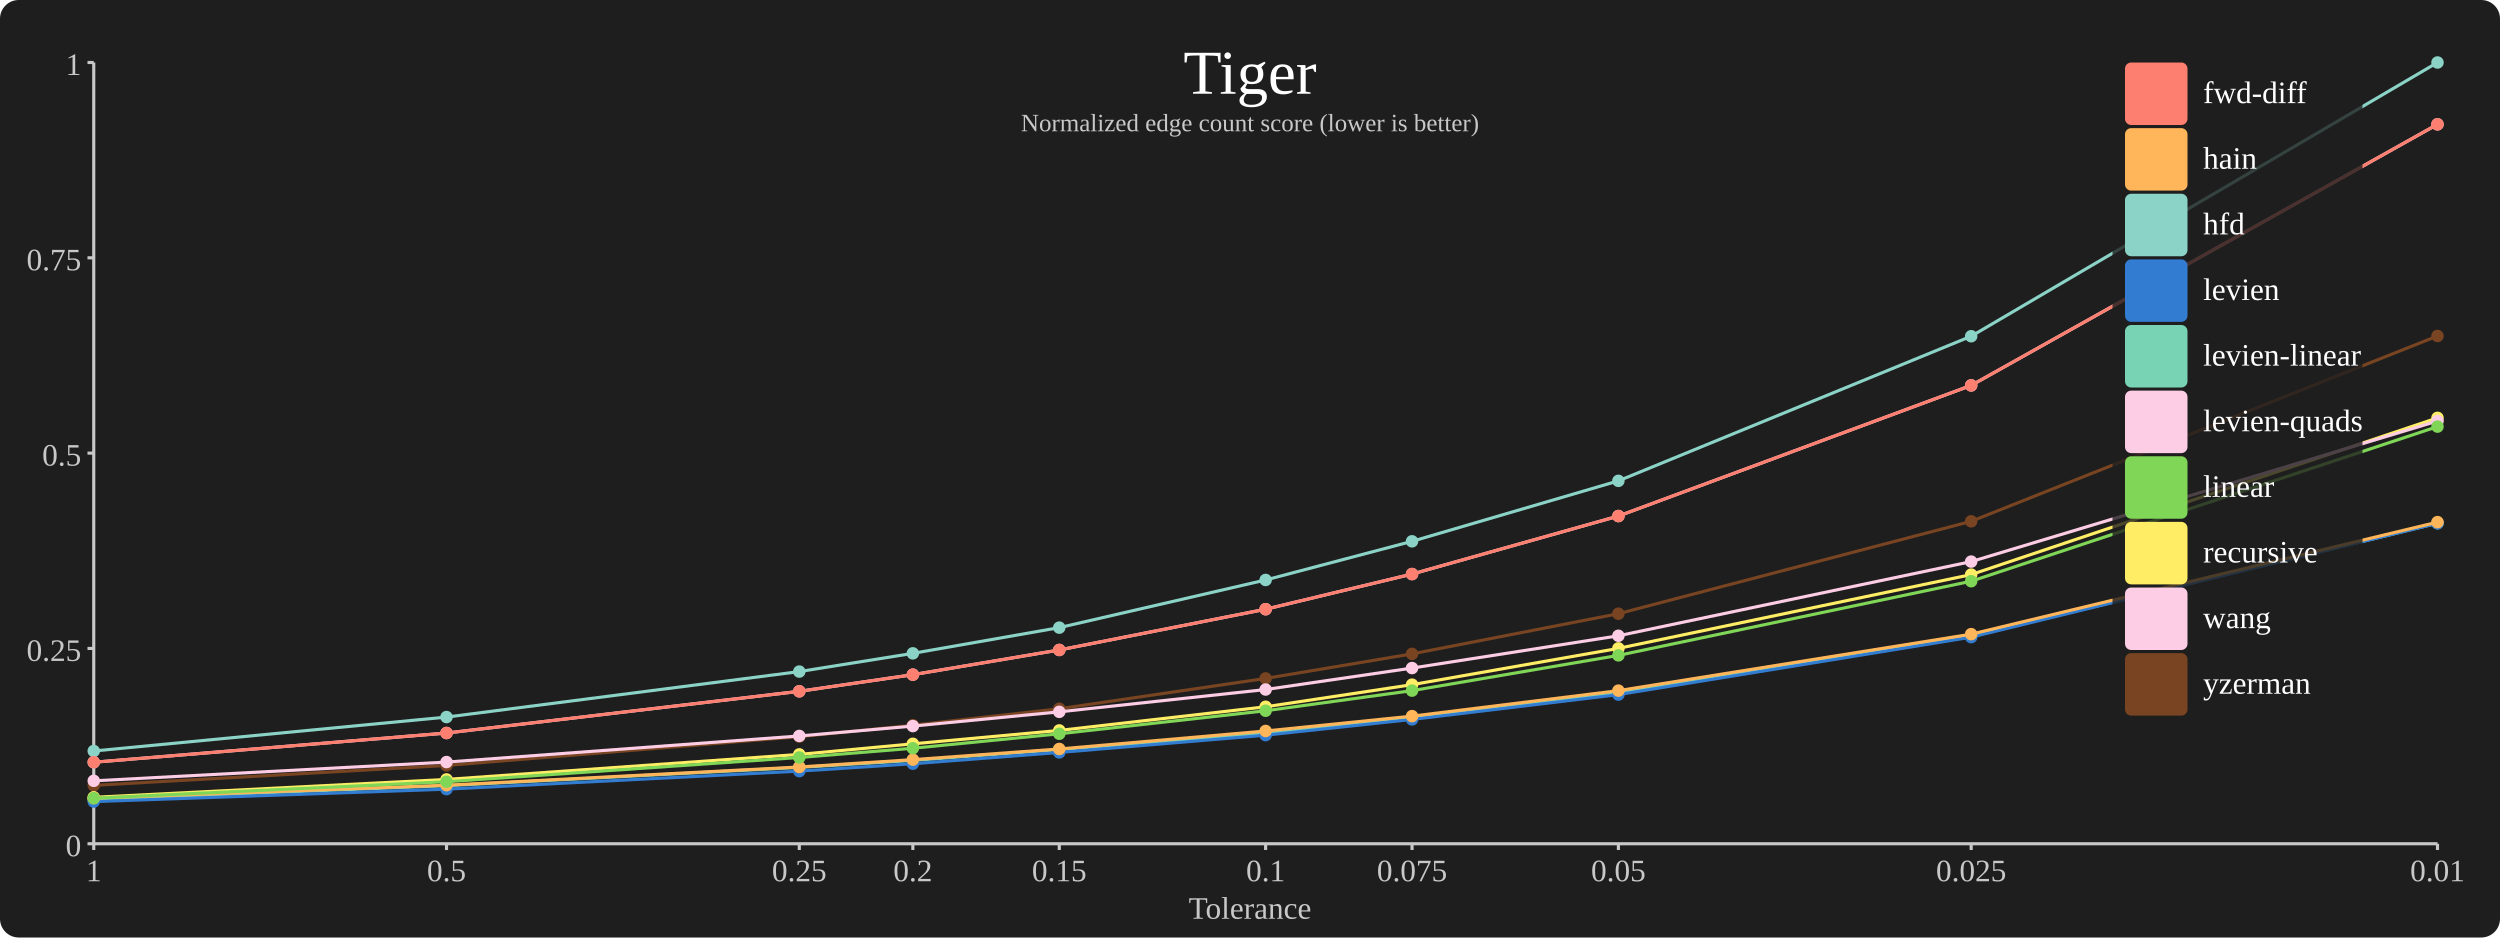
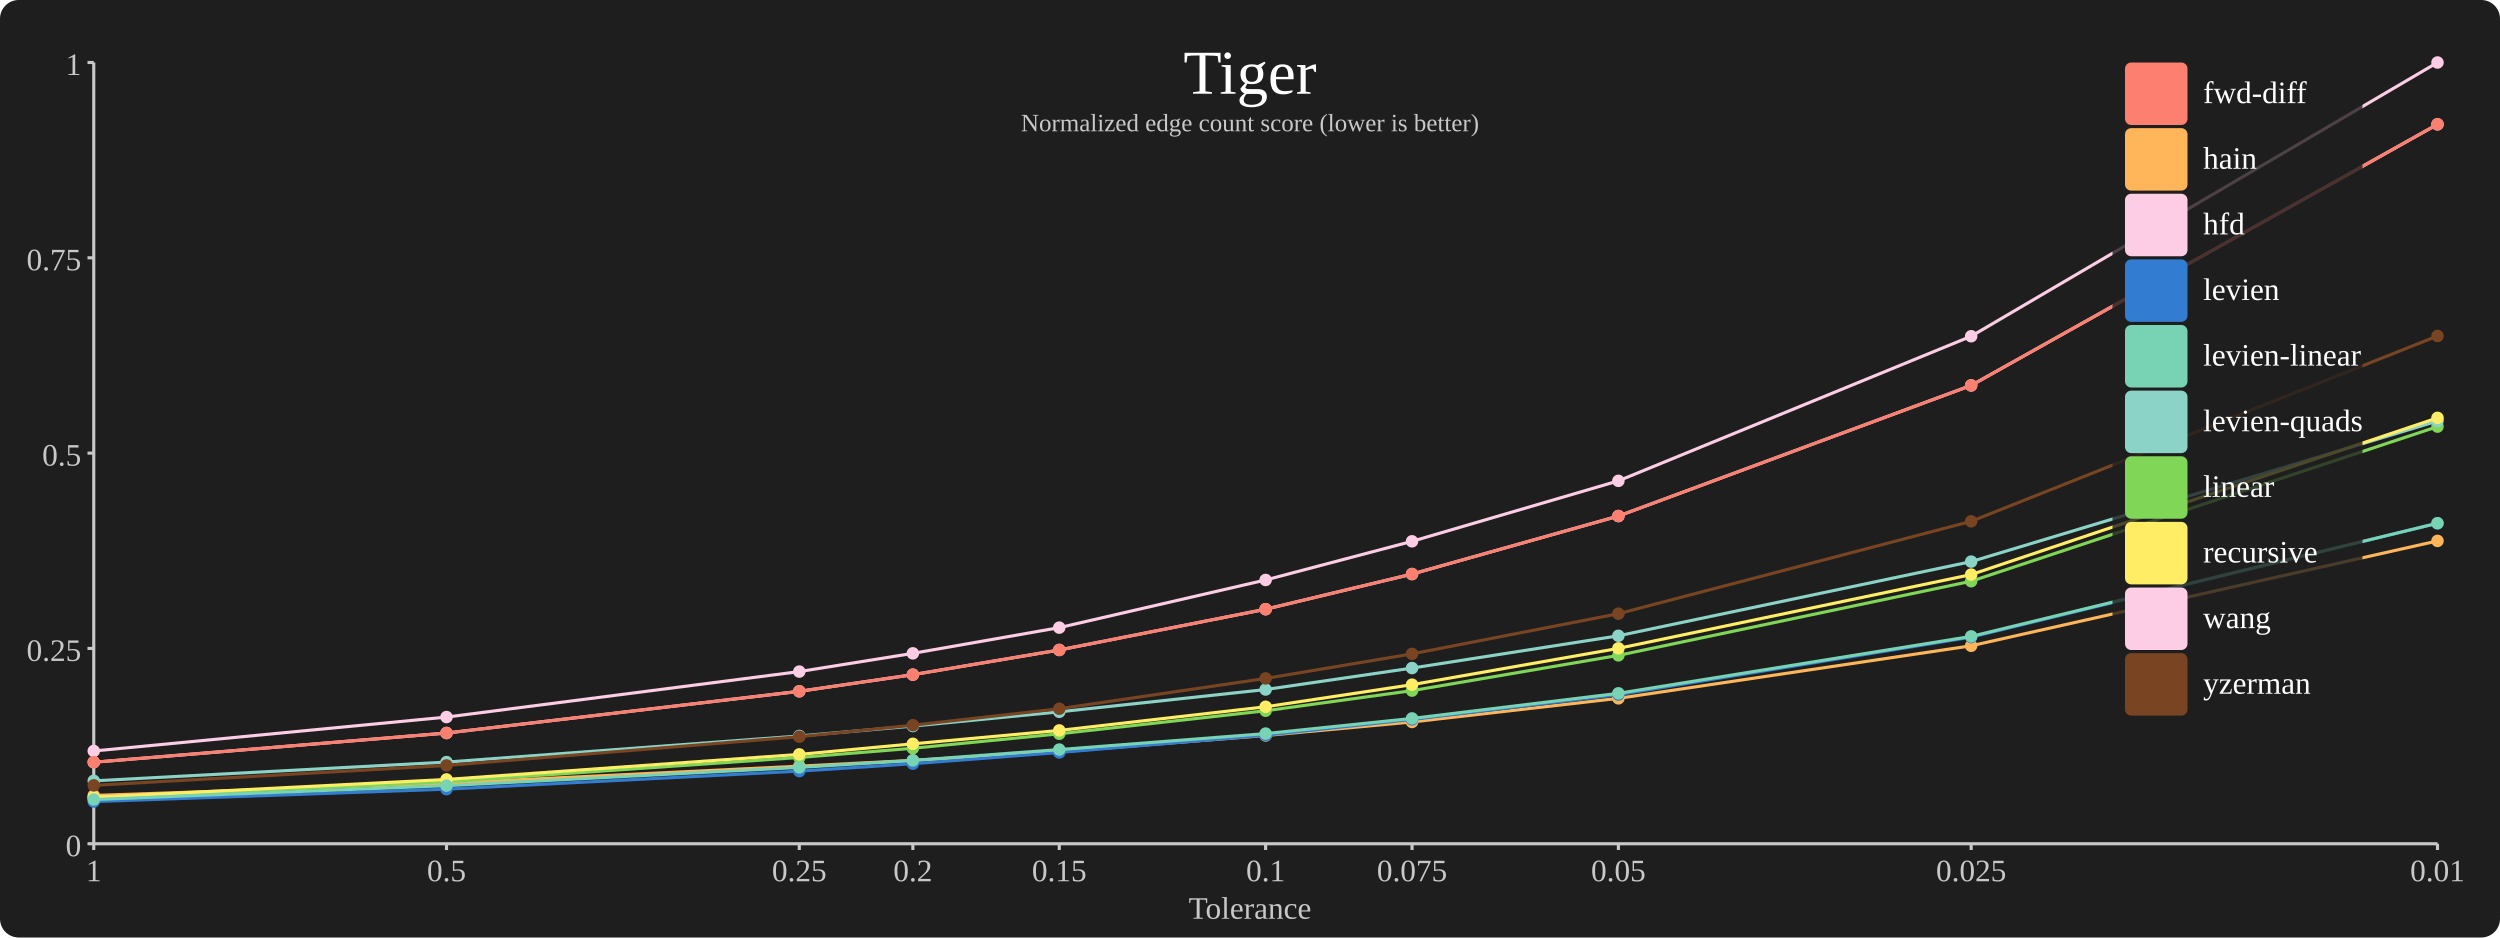
<svg xmlns="http://www.w3.org/2000/svg" viewBox="0 0 800 300">
  <rect x="0" y="0" width="800" height="300" ry="6" style="fill:rgb(30,30,30);stroke:none;fill-opacity:1;stroke-opacity:1;" />
  <path d="M 30 20 L 30 270" style="stroke:rgb(200,200,200);stroke-width:1" />
  <path d="M 30 270 L 780 270" style="stroke:rgb(200,200,200);stroke-width:1" />
  <path d="M 780 270 L 780 272" style="stroke:rgb(200,200,200);stroke-width:1" />
  <text x="780" y="282" style="font-size:10px;fill:rgb(200,200,200);text-anchor:middle;text-align:center;"> 0.01 </text>
  <path d="M 630.772 270 L 630.772 272" style="stroke:rgb(200,200,200);stroke-width:1" />
  <text x="630.772" y="282" style="font-size:10px;fill:rgb(200,200,200);text-anchor:middle;text-align:center;"> 0.025 </text>
  <path d="M 517.886 270 L 517.886 272" style="stroke:rgb(200,200,200);stroke-width:1" />
  <text x="517.886" y="282" style="font-size:10px;fill:rgb(200,200,200);text-anchor:middle;text-align:center;"> 0.05 </text>
  <path d="M 451.852 270 L 451.852 272" style="stroke:rgb(200,200,200);stroke-width:1" />
  <text x="451.852" y="282" style="font-size:10px;fill:rgb(200,200,200);text-anchor:middle;text-align:center;"> 0.075 </text>
  <path d="M 405 270 L 405 272" style="stroke:rgb(200,200,200);stroke-width:1" />
  <text x="405" y="282" style="font-size:10px;fill:rgb(200,200,200);text-anchor:middle;text-align:center;"> 0.1 </text>
  <path d="M 338.966 270 L 338.966 272" style="stroke:rgb(200,200,200);stroke-width:1" />
  <text x="338.966" y="282" style="font-size:10px;fill:rgb(200,200,200);text-anchor:middle;text-align:center;"> 0.15 </text>
  <path d="M 292.114 270 L 292.114 272" style="stroke:rgb(200,200,200);stroke-width:1" />
  <text x="292.114" y="282" style="font-size:10px;fill:rgb(200,200,200);text-anchor:middle;text-align:center;"> 0.2 </text>
  <path d="M 255.773 270 L 255.773 272" style="stroke:rgb(200,200,200);stroke-width:1" />
  <text x="255.773" y="282" style="font-size:10px;fill:rgb(200,200,200);text-anchor:middle;text-align:center;"> 0.25 </text>
  <path d="M 142.886 270 L 142.886 272" style="stroke:rgb(200,200,200);stroke-width:1" />
  <text x="142.886" y="282" style="font-size:10px;fill:rgb(200,200,200);text-anchor:middle;text-align:center;"> 0.5 </text>
  <path d="M 30 270 L 30 272" style="stroke:rgb(200,200,200);stroke-width:1" />
  <text x="30" y="282" style="font-size:10px;fill:rgb(200,200,200);text-anchor:middle;text-align:center;"> 1 </text>
  <path d="M 28 270 L 30 270" style="stroke:rgb(200,200,200);stroke-width:1" />
  <text x="26" y="274" style="font-size:10px;fill:rgb(200,200,200);text-anchor:end;text-align:right;"> 0 </text>
  <path d="M 28 207.5 L 30 207.5" style="stroke:rgb(200,200,200);stroke-width:1" />
  <text x="26" y="211.5" style="font-size:10px;fill:rgb(200,200,200);text-anchor:end;text-align:right;"> 0.25 </text>
  <path d="M 28 145 L 30 145" style="stroke:rgb(200,200,200);stroke-width:1" />
  <text x="26" y="149" style="font-size:10px;fill:rgb(200,200,200);text-anchor:end;text-align:right;"> 0.5 </text>
  <path d="M 28 82.5 L 30 82.5" style="stroke:rgb(200,200,200);stroke-width:1" />
  <text x="26" y="86.5" style="font-size:10px;fill:rgb(200,200,200);text-anchor:end;text-align:right;"> 0.75 </text>
  <path d="M 28 20 L 30 20" style="stroke:rgb(200,200,200);stroke-width:1" />
  <text x="26" y="24" style="font-size:10px;fill:rgb(200,200,200);text-anchor:end;text-align:right;"> 1 </text>
  <text x="400" y="294" style="font-size:10px;fill:rgb(200,200,200);text-anchor:middle;text-align:center;"> Tolerance </text>
+   <circle cx="780" cy="173.088" r="2" style="fill:rgb(255,181,90);stroke:none;fill-opacity:1;stroke-opacity:1;" />
+   <path d="M 780 173.088 L 630.772 206.65" style="stroke:rgb(255,181,90);stroke-width:1" />
+   <circle cx="630.772" cy="206.65" r="2" style="fill:rgb(255,181,90);stroke:none;fill-opacity:1;stroke-opacity:1;" />
+   <path d="M 630.772 206.65 L 517.886 223.465" style="stroke:rgb(255,181,90);stroke-width:1" />
+   <circle cx="517.886" cy="223.465" r="2" style="fill:rgb(255,181,90);stroke:none;fill-opacity:1;stroke-opacity:1;" />
+   <path d="M 517.886 223.465 L 451.852 231.025" style="stroke:rgb(255,181,90);stroke-width:1" />
+   <circle cx="451.852" cy="231.025" r="2" style="fill:rgb(255,181,90);stroke:none;fill-opacity:1;stroke-opacity:1;" />
+   <path d="M 451.852 231.025 L 405 235.357" style="stroke:rgb(255,181,90);stroke-width:1" />
+   <circle cx="405" cy="235.357" r="2" style="fill:rgb(255,181,90);stroke:none;fill-opacity:1;stroke-opacity:1;" />
+   <path d="M 405 235.357 L 338.966 240.525" style="stroke:rgb(255,181,90);stroke-width:1" />
+   <circle cx="338.966" cy="240.525" r="2" style="fill:rgb(255,181,90);stroke:none;fill-opacity:1;stroke-opacity:1;" />
+   <path d="M 338.966 240.525 L 292.114 243.308" style="stroke:rgb(255,181,90);stroke-width:1" />
+   <circle cx="292.114" cy="243.308" r="2" style="fill:rgb(255,181,90);stroke:none;fill-opacity:1;stroke-opacity:1;" />
+   <path d="M 292.114 243.308 L 255.773 245.167" style="stroke:rgb(255,181,90);stroke-width:1" />
+   <circle cx="255.773" cy="245.167" r="2" style="fill:rgb(255,181,90);stroke:none;fill-opacity:1;stroke-opacity:1;" />
+   <path d="M 255.773 245.167 L 142.886 250.625" style="stroke:rgb(255,181,90);stroke-width:1" />
+   <circle cx="142.886" cy="250.625" r="2" style="fill:rgb(255,181,90);stroke:none;fill-opacity:1;stroke-opacity:1;" />
+   <path d="M 142.886 250.625 L 30 254.55" style="stroke:rgb(255,181,90);stroke-width:1" />
+   <circle cx="30" cy="254.55" r="2" style="fill:rgb(255,181,90);stroke:none;fill-opacity:1;stroke-opacity:1;" />
+   <circle cx="780" cy="136.512" r="2" style="fill:rgb(128,214,87);stroke:none;fill-opacity:1;stroke-opacity:1;" />
+   <path d="M 780 136.512 L 630.772 185.985" style="stroke:rgb(128,214,87);stroke-width:1" />
+   <circle cx="630.772" cy="185.985" r="2" style="fill:rgb(128,214,87);stroke:none;fill-opacity:1;stroke-opacity:1;" />
+   <path d="M 630.772 185.985 L 517.886 209.715" style="stroke:rgb(128,214,87);stroke-width:1" />
+   <circle cx="517.886" cy="209.715" r="2" style="fill:rgb(128,214,87);stroke:none;fill-opacity:1;stroke-opacity:1;" />
+   <path d="M 517.886 209.715 L 451.852 221.002" style="stroke:rgb(128,214,87);stroke-width:1" />
+   <circle cx="451.852" cy="221.002" r="2" style="fill:rgb(128,214,87);stroke:none;fill-opacity:1;stroke-opacity:1;" />
+   <path d="M 451.852 221.002 L 405 227.438" style="stroke:rgb(128,214,87);stroke-width:1" />
+   <circle cx="405" cy="227.438" r="2" style="fill:rgb(128,214,87);stroke:none;fill-opacity:1;stroke-opacity:1;" />
+   <path d="M 405 227.438 L 338.966 234.81" style="stroke:rgb(128,214,87);stroke-width:1" />
+   <circle cx="338.966" cy="234.81" r="2" style="fill:rgb(128,214,87);stroke:none;fill-opacity:1;stroke-opacity:1;" />
+   <path d="M 338.966 234.81 L 292.114 239.438" style="stroke:rgb(128,214,87);stroke-width:1" />
+   <circle cx="292.114" cy="239.438" r="2" style="fill:rgb(128,214,87);stroke:none;fill-opacity:1;stroke-opacity:1;" />
+   <path d="M 292.114 239.438 L 255.773 242.393" style="stroke:rgb(128,214,87);stroke-width:1" />
+   <circle cx="255.773" cy="242.393" r="2" style="fill:rgb(128,214,87);stroke:none;fill-opacity:1;stroke-opacity:1;" />
+   <path d="M 255.773 242.393 L 142.886 250.15" style="stroke:rgb(128,214,87);stroke-width:1" />
+   <circle cx="142.886" cy="250.15" r="2" style="fill:rgb(128,214,87);stroke:none;fill-opacity:1;stroke-opacity:1;" />
+   <path d="M 142.886 250.15 L 30 255.41" style="stroke:rgb(128,214,87);stroke-width:1" />
+   <circle cx="30" cy="255.41" r="2" style="fill:rgb(128,214,87);stroke:none;fill-opacity:1;stroke-opacity:1;" />
+   <circle cx="780" cy="167.438" r="2" style="fill:rgb(50,125,209);stroke:none;fill-opacity:1;stroke-opacity:1;" />
+   <path d="M 780 167.438 L 630.772 203.887" style="stroke:rgb(50,125,209);stroke-width:1" />
+   <circle cx="630.772" cy="203.887" r="2" style="fill:rgb(50,125,209);stroke:none;fill-opacity:1;stroke-opacity:1;" />
+   <path d="M 630.772 203.887 L 517.886 222.275" style="stroke:rgb(50,125,209);stroke-width:1" />
+   <circle cx="517.886" cy="222.275" r="2" style="fill:rgb(50,125,209);stroke:none;fill-opacity:1;stroke-opacity:1;" />
+   <path d="M 517.886 222.275 L 451.852 230.218" style="stroke:rgb(50,125,209);stroke-width:1" />
+   <circle cx="451.852" cy="230.218" r="2" style="fill:rgb(50,125,209);stroke:none;fill-opacity:1;stroke-opacity:1;" />
+   <path d="M 451.852 230.218 L 405 235.245" style="stroke:rgb(50,125,209);stroke-width:1" />
+   <circle cx="405" cy="235.245" r="2" style="fill:rgb(50,125,209);stroke:none;fill-opacity:1;stroke-opacity:1;" />
+   <path d="M 405 235.245 L 338.966 240.785" style="stroke:rgb(50,125,209);stroke-width:1" />
+   <circle cx="338.966" cy="240.785" r="2" style="fill:rgb(50,125,209);stroke:none;fill-opacity:1;stroke-opacity:1;" />
+   <path d="M 338.966 240.785 L 292.114 244.393" style="stroke:rgb(50,125,209);stroke-width:1" />
+   <circle cx="292.114" cy="244.393" r="2" style="fill:rgb(50,125,209);stroke:none;fill-opacity:1;stroke-opacity:1;" />
+   <path d="M 292.114 244.393 L 255.773 246.757" style="stroke:rgb(50,125,209);stroke-width:1" />
+   <circle cx="255.773" cy="246.757" r="2" style="fill:rgb(50,125,209);stroke:none;fill-opacity:1;stroke-opacity:1;" />
+   <path d="M 255.773 246.757 L 142.886 252.528" style="stroke:rgb(50,125,209);stroke-width:1" />
+   <circle cx="142.886" cy="252.528" r="2" style="fill:rgb(50,125,209);stroke:none;fill-opacity:1;stroke-opacity:1;" />
+   <path d="M 142.886 252.528 L 30 256.502" style="stroke:rgb(50,125,209);stroke-width:1" />
+   <circle cx="30" cy="256.502" r="2" style="fill:rgb(50,125,209);stroke:none;fill-opacity:1;stroke-opacity:1;" />
+   <circle cx="780" cy="134.73" r="2" style="fill:rgb(139,211,199);stroke:none;fill-opacity:1;stroke-opacity:1;" />
+   <path d="M 780 134.73 L 630.772 179.713" style="stroke:rgb(139,211,199);stroke-width:1" />
+   <circle cx="630.772" cy="179.713" r="2" style="fill:rgb(139,211,199);stroke:none;fill-opacity:1;stroke-opacity:1;" />
+   <path d="M 630.772 179.713 L 517.886 203.452" style="stroke:rgb(139,211,199);stroke-width:1" />
+   <circle cx="517.886" cy="203.452" r="2" style="fill:rgb(139,211,199);stroke:none;fill-opacity:1;stroke-opacity:1;" />
+   <path d="M 517.886 203.452 L 451.852 213.78" style="stroke:rgb(139,211,199);stroke-width:1" />
+   <circle cx="451.852" cy="213.78" r="2" style="fill:rgb(139,211,199);stroke:none;fill-opacity:1;stroke-opacity:1;" />
+   <path d="M 451.852 213.78 L 405 220.647" style="stroke:rgb(139,211,199);stroke-width:1" />
+   <circle cx="405" cy="220.647" r="2" style="fill:rgb(139,211,199);stroke:none;fill-opacity:1;stroke-opacity:1;" />
+   <path d="M 405 220.647 L 338.966 227.785" style="stroke:rgb(139,211,199);stroke-width:1" />
+   <circle cx="338.966" cy="227.785" r="2" style="fill:rgb(139,211,199);stroke:none;fill-opacity:1;stroke-opacity:1;" />
+   <path d="M 338.966 227.785 L 292.114 232.345" style="stroke:rgb(139,211,199);stroke-width:1" />
+   <circle cx="292.114" cy="232.345" r="2" style="fill:rgb(139,211,199);stroke:none;fill-opacity:1;stroke-opacity:1;" />
+   <path d="M 292.114 232.345 L 255.773 235.502" style="stroke:rgb(139,211,199);stroke-width:1" />
+   <circle cx="255.773" cy="235.502" r="2" style="fill:rgb(139,211,199);stroke:none;fill-opacity:1;stroke-opacity:1;" />
+   <path d="M 255.773 235.502 L 142.886 243.863" style="stroke:rgb(139,211,199);stroke-width:1" />
+   <circle cx="142.886" cy="243.863" r="2" style="fill:rgb(139,211,199);stroke:none;fill-opacity:1;stroke-opacity:1;" />
+   <path d="M 142.886 243.863 L 30 249.865" style="stroke:rgb(139,211,199);stroke-width:1" />
+   <circle cx="30" cy="249.865" r="2" style="fill:rgb(139,211,199);stroke:none;fill-opacity:1;stroke-opacity:1;" />
+   <circle cx="780" cy="133.715" r="2" style="fill:rgb(255,238,101);stroke:none;fill-opacity:1;stroke-opacity:1;" />
+   <path d="M 780 133.715 L 630.772 183.865" style="stroke:rgb(255,238,101);stroke-width:1" />
+   <circle cx="630.772" cy="183.865" r="2" style="fill:rgb(255,238,101);stroke:none;fill-opacity:1;stroke-opacity:1;" />
+   <path d="M 630.772 183.865 L 517.886 207.478" style="stroke:rgb(255,238,101);stroke-width:1" />
+   <circle cx="517.886" cy="207.478" r="2" style="fill:rgb(255,238,101);stroke:none;fill-opacity:1;stroke-opacity:1;" />
+   <path d="M 517.886 207.478 L 451.852 219.093" style="stroke:rgb(255,238,101);stroke-width:1" />
+   <circle cx="451.852" cy="219.093" r="2" style="fill:rgb(255,238,101);stroke:none;fill-opacity:1;stroke-opacity:1;" />
+   <path d="M 451.852 219.093 L 405 226.165" style="stroke:rgb(255,238,101);stroke-width:1" />
+   <circle cx="405" cy="226.165" r="2" style="fill:rgb(255,238,101);stroke:none;fill-opacity:1;stroke-opacity:1;" />
+   <path d="M 405 226.165 L 338.966 233.732" style="stroke:rgb(255,238,101);stroke-width:1" />
+   <circle cx="338.966" cy="233.732" r="2" style="fill:rgb(255,238,101);stroke:none;fill-opacity:1;stroke-opacity:1;" />
+   <path d="M 338.966 233.732 L 292.114 238.02" style="stroke:rgb(255,238,101);stroke-width:1" />
+   <circle cx="292.114" cy="238.02" r="2" style="fill:rgb(255,238,101);stroke:none;fill-opacity:1;stroke-opacity:1;" />
+   <path d="M 292.114 238.02 L 255.773 241.405" style="stroke:rgb(255,238,101);stroke-width:1" />
+   <circle cx="255.773" cy="241.405" r="2" style="fill:rgb(255,238,101);stroke:none;fill-opacity:1;stroke-opacity:1;" />
+   <path d="M 255.773 241.405 L 142.886 249.417" style="stroke:rgb(255,238,101);stroke-width:1" />
+   <circle cx="142.886" cy="249.417" r="2" style="fill:rgb(255,238,101);stroke:none;fill-opacity:1;stroke-opacity:1;" />
+   <path d="M 142.886 249.417 L 30 255.137" style="stroke:rgb(255,238,101);stroke-width:1" />
+   <circle cx="30" cy="255.137" r="2" style="fill:rgb(255,238,101);stroke:none;fill-opacity:1;stroke-opacity:1;" />
+   <circle cx="780" cy="20" r="2" style="fill:rgb(253,204,229);stroke:none;fill-opacity:1;stroke-opacity:1;" />
+   <path d="M 780 20 L 630.772 107.595" style="stroke:rgb(253,204,229);stroke-width:1" />
+   <circle cx="630.772" cy="107.595" r="2" style="fill:rgb(253,204,229);stroke:none;fill-opacity:1;stroke-opacity:1;" />
+   <path d="M 630.772 107.595 L 517.886 153.873" style="stroke:rgb(253,204,229);stroke-width:1" />
+   <circle cx="517.886" cy="153.873" r="2" style="fill:rgb(253,204,229);stroke:none;fill-opacity:1;stroke-opacity:1;" />
+   <path d="M 517.886 153.873 L 451.852 173.22" style="stroke:rgb(253,204,229);stroke-width:1" />
+   <circle cx="451.852" cy="173.22" r="2" style="fill:rgb(253,204,229);stroke:none;fill-opacity:1;stroke-opacity:1;" />
+   <path d="M 451.852 173.22 L 405 185.59" style="stroke:rgb(253,204,229);stroke-width:1" />
+   <circle cx="405" cy="185.59" r="2" style="fill:rgb(253,204,229);stroke:none;fill-opacity:1;stroke-opacity:1;" />
+   <path d="M 405 185.59 L 338.966 200.84" style="stroke:rgb(253,204,229);stroke-width:1" />
+   <circle cx="338.966" cy="200.84" r="2" style="fill:rgb(253,204,229);stroke:none;fill-opacity:1;stroke-opacity:1;" />
+   <path d="M 338.966 200.84 L 292.114 209.07" style="stroke:rgb(253,204,229);stroke-width:1" />
+   <circle cx="292.114" cy="209.07" r="2" style="fill:rgb(253,204,229);stroke:none;fill-opacity:1;stroke-opacity:1;" />
+   <path d="M 292.114 209.07 L 255.773 214.903" style="stroke:rgb(253,204,229);stroke-width:1" />
+   <circle cx="255.773" cy="214.903" r="2" style="fill:rgb(253,204,229);stroke:none;fill-opacity:1;stroke-opacity:1;" />
+   <path d="M 255.773 214.903 L 142.886 229.46" style="stroke:rgb(253,204,229);stroke-width:1" />
+   <circle cx="142.886" cy="229.46" r="2" style="fill:rgb(253,204,229);stroke:none;fill-opacity:1;stroke-opacity:1;" />
+   <path d="M 142.886 229.46 L 30 240.315" style="stroke:rgb(253,204,229);stroke-width:1" />
+   <circle cx="30" cy="240.315" r="2" style="fill:rgb(253,204,229);stroke:none;fill-opacity:1;stroke-opacity:1;" />
  <circle cx="780" cy="167.43" r="2" style="fill:rgb(119,211,179);stroke:none;fill-opacity:1;stroke-opacity:1;" />
  <path d="M 780 167.43 L 630.772 203.645" style="stroke:rgb(119,211,179);stroke-width:1" />
  <circle cx="630.772" cy="203.645" r="2" style="fill:rgb(119,211,179);stroke:none;fill-opacity:1;stroke-opacity:1;" />
  <path d="M 630.772 203.645 L 517.886 221.857" style="stroke:rgb(119,211,179);stroke-width:1" />
  <circle cx="517.886" cy="221.857" r="2" style="fill:rgb(119,211,179);stroke:none;fill-opacity:1;stroke-opacity:1;" />
  <path d="M 517.886 221.857 L 451.852 229.893" style="stroke:rgb(119,211,179);stroke-width:1" />
  <circle cx="451.852" cy="229.893" r="2" style="fill:rgb(119,211,179);stroke:none;fill-opacity:1;stroke-opacity:1;" />
  <path d="M 451.852 229.893 L 405 234.745" style="stroke:rgb(119,211,179);stroke-width:1" />
  <circle cx="405" cy="234.745" r="2" style="fill:rgb(119,211,179);stroke:none;fill-opacity:1;stroke-opacity:1;" />
  <path d="M 405 234.745 L 338.966 239.855" style="stroke:rgb(119,211,179);stroke-width:1" />
  <circle cx="338.966" cy="239.855" r="2" style="fill:rgb(119,211,179);stroke:none;fill-opacity:1;stroke-opacity:1;" />
  <path d="M 338.966 239.855 L 292.114 243.33" style="stroke:rgb(119,211,179);stroke-width:1" />
  <circle cx="292.114" cy="243.33" r="2" style="fill:rgb(119,211,179);stroke:none;fill-opacity:1;stroke-opacity:1;" />
  <path d="M 292.114 243.33 L 255.773 245.572" style="stroke:rgb(119,211,179);stroke-width:1" />
  <circle cx="255.773" cy="245.572" r="2" style="fill:rgb(119,211,179);stroke:none;fill-opacity:1;stroke-opacity:1;" />
  <path d="M 255.773 245.572 L 142.886 251.412" style="stroke:rgb(119,211,179);stroke-width:1" />
  <circle cx="142.886" cy="251.412" r="2" style="fill:rgb(119,211,179);stroke:none;fill-opacity:1;stroke-opacity:1;" />
  <path d="M 142.886 251.412 L 30 255.84" style="stroke:rgb(119,211,179);stroke-width:1" />
  <circle cx="30" cy="255.84" r="2" style="fill:rgb(119,211,179);stroke:none;fill-opacity:1;stroke-opacity:1;" />
-   <circle cx="780" cy="20" r="2" style="fill:rgb(139,211,199);stroke:none;fill-opacity:1;stroke-opacity:1;" />
-   <path d="M 780 20 L 630.772 107.595" style="stroke:rgb(139,211,199);stroke-width:1" />
-   <circle cx="630.772" cy="107.595" r="2" style="fill:rgb(139,211,199);stroke:none;fill-opacity:1;stroke-opacity:1;" />
-   <path d="M 630.772 107.595 L 517.886 153.873" style="stroke:rgb(139,211,199);stroke-width:1" />
-   <circle cx="517.886" cy="153.873" r="2" style="fill:rgb(139,211,199);stroke:none;fill-opacity:1;stroke-opacity:1;" />
-   <path d="M 517.886 153.873 L 451.852 173.22" style="stroke:rgb(139,211,199);stroke-width:1" />
-   <circle cx="451.852" cy="173.22" r="2" style="fill:rgb(139,211,199);stroke:none;fill-opacity:1;stroke-opacity:1;" />
-   <path d="M 451.852 173.22 L 405 185.59" style="stroke:rgb(139,211,199);stroke-width:1" />
-   <circle cx="405" cy="185.59" r="2" style="fill:rgb(139,211,199);stroke:none;fill-opacity:1;stroke-opacity:1;" />
-   <path d="M 405 185.59 L 338.966 200.84" style="stroke:rgb(139,211,199);stroke-width:1" />
-   <circle cx="338.966" cy="200.84" r="2" style="fill:rgb(139,211,199);stroke:none;fill-opacity:1;stroke-opacity:1;" />
-   <path d="M 338.966 200.84 L 292.114 209.07" style="stroke:rgb(139,211,199);stroke-width:1" />
-   <circle cx="292.114" cy="209.07" r="2" style="fill:rgb(139,211,199);stroke:none;fill-opacity:1;stroke-opacity:1;" />
-   <path d="M 292.114 209.07 L 255.773 214.903" style="stroke:rgb(139,211,199);stroke-width:1" />
-   <circle cx="255.773" cy="214.903" r="2" style="fill:rgb(139,211,199);stroke:none;fill-opacity:1;stroke-opacity:1;" />
-   <path d="M 255.773 214.903 L 142.886 229.46" style="stroke:rgb(139,211,199);stroke-width:1" />
-   <circle cx="142.886" cy="229.46" r="2" style="fill:rgb(139,211,199);stroke:none;fill-opacity:1;stroke-opacity:1;" />
-   <path d="M 142.886 229.46 L 30 240.315" style="stroke:rgb(139,211,199);stroke-width:1" />
-   <circle cx="30" cy="240.315" r="2" style="fill:rgb(139,211,199);stroke:none;fill-opacity:1;stroke-opacity:1;" />
-   <circle cx="780" cy="167.438" r="2" style="fill:rgb(50,125,209);stroke:none;fill-opacity:1;stroke-opacity:1;" />
-   <path d="M 780 167.438 L 630.772 203.887" style="stroke:rgb(50,125,209);stroke-width:1" />
-   <circle cx="630.772" cy="203.887" r="2" style="fill:rgb(50,125,209);stroke:none;fill-opacity:1;stroke-opacity:1;" />
-   <path d="M 630.772 203.887 L 517.886 222.275" style="stroke:rgb(50,125,209);stroke-width:1" />
-   <circle cx="517.886" cy="222.275" r="2" style="fill:rgb(50,125,209);stroke:none;fill-opacity:1;stroke-opacity:1;" />
-   <path d="M 517.886 222.275 L 451.852 230.218" style="stroke:rgb(50,125,209);stroke-width:1" />
-   <circle cx="451.852" cy="230.218" r="2" style="fill:rgb(50,125,209);stroke:none;fill-opacity:1;stroke-opacity:1;" />
-   <path d="M 451.852 230.218 L 405 235.245" style="stroke:rgb(50,125,209);stroke-width:1" />
-   <circle cx="405" cy="235.245" r="2" style="fill:rgb(50,125,209);stroke:none;fill-opacity:1;stroke-opacity:1;" />
-   <path d="M 405 235.245 L 338.966 240.785" style="stroke:rgb(50,125,209);stroke-width:1" />
-   <circle cx="338.966" cy="240.785" r="2" style="fill:rgb(50,125,209);stroke:none;fill-opacity:1;stroke-opacity:1;" />
-   <path d="M 338.966 240.785 L 292.114 244.393" style="stroke:rgb(50,125,209);stroke-width:1" />
-   <circle cx="292.114" cy="244.393" r="2" style="fill:rgb(50,125,209);stroke:none;fill-opacity:1;stroke-opacity:1;" />
-   <path d="M 292.114 244.393 L 255.773 246.757" style="stroke:rgb(50,125,209);stroke-width:1" />
-   <circle cx="255.773" cy="246.757" r="2" style="fill:rgb(50,125,209);stroke:none;fill-opacity:1;stroke-opacity:1;" />
-   <path d="M 255.773 246.757 L 142.886 252.528" style="stroke:rgb(50,125,209);stroke-width:1" />
-   <circle cx="142.886" cy="252.528" r="2" style="fill:rgb(50,125,209);stroke:none;fill-opacity:1;stroke-opacity:1;" />
-   <path d="M 142.886 252.528 L 30 256.502" style="stroke:rgb(50,125,209);stroke-width:1" />
-   <circle cx="30" cy="256.502" r="2" style="fill:rgb(50,125,209);stroke:none;fill-opacity:1;stroke-opacity:1;" />
+   <circle cx="780" cy="39.78" r="2" style="fill:rgb(253,204,229);stroke:none;fill-opacity:1;stroke-opacity:1;" />
+   <path d="M 780 39.78 L 630.772 123.333" style="stroke:rgb(253,204,229);stroke-width:1" />
+   <circle cx="630.772" cy="123.333" r="2" style="fill:rgb(253,204,229);stroke:none;fill-opacity:1;stroke-opacity:1;" />
+   <path d="M 630.772 123.333 L 517.886 165.135" style="stroke:rgb(253,204,229);stroke-width:1" />
+   <circle cx="517.886" cy="165.135" r="2" style="fill:rgb(253,204,229);stroke:none;fill-opacity:1;stroke-opacity:1;" />
+   <path d="M 517.886 165.135 L 451.852 183.698" style="stroke:rgb(253,204,229);stroke-width:1" />
+   <circle cx="451.852" cy="183.698" r="2" style="fill:rgb(253,204,229);stroke:none;fill-opacity:1;stroke-opacity:1;" />
+   <path d="M 451.852 183.698 L 405 194.948" style="stroke:rgb(253,204,229);stroke-width:1" />
+   <circle cx="405" cy="194.948" r="2" style="fill:rgb(253,204,229);stroke:none;fill-opacity:1;stroke-opacity:1;" />
+   <path d="M 405 194.948 L 338.966 207.988" style="stroke:rgb(253,204,229);stroke-width:1" />
+   <circle cx="338.966" cy="207.988" r="2" style="fill:rgb(253,204,229);stroke:none;fill-opacity:1;stroke-opacity:1;" />
+   <path d="M 338.966 207.988 L 292.114 215.893" style="stroke:rgb(253,204,229);stroke-width:1" />
+   <circle cx="292.114" cy="215.893" r="2" style="fill:rgb(253,204,229);stroke:none;fill-opacity:1;stroke-opacity:1;" />
+   <path d="M 292.114 215.893 L 255.773 221.215" style="stroke:rgb(253,204,229);stroke-width:1" />
+   <circle cx="255.773" cy="221.215" r="2" style="fill:rgb(253,204,229);stroke:none;fill-opacity:1;stroke-opacity:1;" />
+   <path d="M 255.773 221.215 L 142.886 234.562" style="stroke:rgb(253,204,229);stroke-width:1" />
+   <circle cx="142.886" cy="234.562" r="2" style="fill:rgb(253,204,229);stroke:none;fill-opacity:1;stroke-opacity:1;" />
+   <path d="M 142.886 234.562 L 30 243.91" style="stroke:rgb(253,204,229);stroke-width:1" />
+   <circle cx="30" cy="243.91" r="2" style="fill:rgb(253,204,229);stroke:none;fill-opacity:1;stroke-opacity:1;" />
  <circle cx="780" cy="107.513" r="2" style="fill:rgb(120,68,33);stroke:none;fill-opacity:1;stroke-opacity:1;" />
  <path d="M 780 107.513 L 630.772 166.817" style="stroke:rgb(120,68,33);stroke-width:1" />
  <circle cx="630.772" cy="166.817" r="2" style="fill:rgb(120,68,33);stroke:none;fill-opacity:1;stroke-opacity:1;" />
  <path d="M 630.772 166.817 L 517.886 196.38" style="stroke:rgb(120,68,33);stroke-width:1" />
  <circle cx="517.886" cy="196.38" r="2" style="fill:rgb(120,68,33);stroke:none;fill-opacity:1;stroke-opacity:1;" />
  <path d="M 517.886 196.38 L 451.852 209.238" style="stroke:rgb(120,68,33);stroke-width:1" />
  <circle cx="451.852" cy="209.238" r="2" style="fill:rgb(120,68,33);stroke:none;fill-opacity:1;stroke-opacity:1;" />
  <path d="M 451.852 209.238 L 405 217.095" style="stroke:rgb(120,68,33);stroke-width:1" />
  <circle cx="405" cy="217.095" r="2" style="fill:rgb(120,68,33);stroke:none;fill-opacity:1;stroke-opacity:1;" />
  <path d="M 405 217.095 L 338.966 226.798" style="stroke:rgb(120,68,33);stroke-width:1" />
  <circle cx="338.966" cy="226.798" r="2" style="fill:rgb(120,68,33);stroke:none;fill-opacity:1;stroke-opacity:1;" />
  <path d="M 338.966 226.798 L 292.114 232.062" style="stroke:rgb(120,68,33);stroke-width:1" />
  <circle cx="292.114" cy="232.062" r="2" style="fill:rgb(120,68,33);stroke:none;fill-opacity:1;stroke-opacity:1;" />
  <path d="M 292.114 232.062 L 255.773 235.738" style="stroke:rgb(120,68,33);stroke-width:1" />
  <circle cx="255.773" cy="235.738" r="2" style="fill:rgb(120,68,33);stroke:none;fill-opacity:1;stroke-opacity:1;" />
  <path d="M 255.773 235.738 L 142.886 244.942" style="stroke:rgb(120,68,33);stroke-width:1" />
  <circle cx="142.886" cy="244.942" r="2" style="fill:rgb(120,68,33);stroke:none;fill-opacity:1;stroke-opacity:1;" />
  <path d="M 142.886 244.942 L 30 251.315" style="stroke:rgb(120,68,33);stroke-width:1" />
  <circle cx="30" cy="251.315" r="2" style="fill:rgb(120,68,33);stroke:none;fill-opacity:1;stroke-opacity:1;" />
-   <circle cx="780" cy="133.715" r="2" style="fill:rgb(255,238,101);stroke:none;fill-opacity:1;stroke-opacity:1;" />
-   <path d="M 780 133.715 L 630.772 183.865" style="stroke:rgb(255,238,101);stroke-width:1" />
-   <circle cx="630.772" cy="183.865" r="2" style="fill:rgb(255,238,101);stroke:none;fill-opacity:1;stroke-opacity:1;" />
-   <path d="M 630.772 183.865 L 517.886 207.478" style="stroke:rgb(255,238,101);stroke-width:1" />
-   <circle cx="517.886" cy="207.478" r="2" style="fill:rgb(255,238,101);stroke:none;fill-opacity:1;stroke-opacity:1;" />
-   <path d="M 517.886 207.478 L 451.852 219.093" style="stroke:rgb(255,238,101);stroke-width:1" />
-   <circle cx="451.852" cy="219.093" r="2" style="fill:rgb(255,238,101);stroke:none;fill-opacity:1;stroke-opacity:1;" />
-   <path d="M 451.852 219.093 L 405 226.165" style="stroke:rgb(255,238,101);stroke-width:1" />
-   <circle cx="405" cy="226.165" r="2" style="fill:rgb(255,238,101);stroke:none;fill-opacity:1;stroke-opacity:1;" />
-   <path d="M 405 226.165 L 338.966 233.732" style="stroke:rgb(255,238,101);stroke-width:1" />
-   <circle cx="338.966" cy="233.732" r="2" style="fill:rgb(255,238,101);stroke:none;fill-opacity:1;stroke-opacity:1;" />
-   <path d="M 338.966 233.732 L 292.114 238.02" style="stroke:rgb(255,238,101);stroke-width:1" />
-   <circle cx="292.114" cy="238.02" r="2" style="fill:rgb(255,238,101);stroke:none;fill-opacity:1;stroke-opacity:1;" />
-   <path d="M 292.114 238.02 L 255.773 241.405" style="stroke:rgb(255,238,101);stroke-width:1" />
-   <circle cx="255.773" cy="241.405" r="2" style="fill:rgb(255,238,101);stroke:none;fill-opacity:1;stroke-opacity:1;" />
-   <path d="M 255.773 241.405 L 142.886 249.417" style="stroke:rgb(255,238,101);stroke-width:1" />
-   <circle cx="142.886" cy="249.417" r="2" style="fill:rgb(255,238,101);stroke:none;fill-opacity:1;stroke-opacity:1;" />
-   <path d="M 142.886 249.417 L 30 255.137" style="stroke:rgb(255,238,101);stroke-width:1" />
-   <circle cx="30" cy="255.137" r="2" style="fill:rgb(255,238,101);stroke:none;fill-opacity:1;stroke-opacity:1;" />
-   <circle cx="780" cy="39.78" r="2" style="fill:rgb(253,204,229);stroke:none;fill-opacity:1;stroke-opacity:1;" />
-   <path d="M 780 39.78 L 630.772 123.333" style="stroke:rgb(253,204,229);stroke-width:1" />
-   <circle cx="630.772" cy="123.333" r="2" style="fill:rgb(253,204,229);stroke:none;fill-opacity:1;stroke-opacity:1;" />
-   <path d="M 630.772 123.333 L 517.886 165.135" style="stroke:rgb(253,204,229);stroke-width:1" />
-   <circle cx="517.886" cy="165.135" r="2" style="fill:rgb(253,204,229);stroke:none;fill-opacity:1;stroke-opacity:1;" />
-   <path d="M 517.886 165.135 L 451.852 183.698" style="stroke:rgb(253,204,229);stroke-width:1" />
-   <circle cx="451.852" cy="183.698" r="2" style="fill:rgb(253,204,229);stroke:none;fill-opacity:1;stroke-opacity:1;" />
-   <path d="M 451.852 183.698 L 405 194.948" style="stroke:rgb(253,204,229);stroke-width:1" />
-   <circle cx="405" cy="194.948" r="2" style="fill:rgb(253,204,229);stroke:none;fill-opacity:1;stroke-opacity:1;" />
-   <path d="M 405 194.948 L 338.966 207.988" style="stroke:rgb(253,204,229);stroke-width:1" />
-   <circle cx="338.966" cy="207.988" r="2" style="fill:rgb(253,204,229);stroke:none;fill-opacity:1;stroke-opacity:1;" />
-   <path d="M 338.966 207.988 L 292.114 215.893" style="stroke:rgb(253,204,229);stroke-width:1" />
-   <circle cx="292.114" cy="215.893" r="2" style="fill:rgb(253,204,229);stroke:none;fill-opacity:1;stroke-opacity:1;" />
-   <path d="M 292.114 215.893 L 255.773 221.215" style="stroke:rgb(253,204,229);stroke-width:1" />
-   <circle cx="255.773" cy="221.215" r="2" style="fill:rgb(253,204,229);stroke:none;fill-opacity:1;stroke-opacity:1;" />
-   <path d="M 255.773 221.215 L 142.886 234.562" style="stroke:rgb(253,204,229);stroke-width:1" />
-   <circle cx="142.886" cy="234.562" r="2" style="fill:rgb(253,204,229);stroke:none;fill-opacity:1;stroke-opacity:1;" />
-   <path d="M 142.886 234.562 L 30 243.91" style="stroke:rgb(253,204,229);stroke-width:1" />
-   <circle cx="30" cy="243.91" r="2" style="fill:rgb(253,204,229);stroke:none;fill-opacity:1;stroke-opacity:1;" />
  <circle cx="780" cy="39.78" r="2" style="fill:rgb(253,127,111);stroke:none;fill-opacity:1;stroke-opacity:1;" />
  <path d="M 780 39.78 L 630.772 123.333" style="stroke:rgb(253,127,111);stroke-width:1" />
  <circle cx="630.772" cy="123.333" r="2" style="fill:rgb(253,127,111);stroke:none;fill-opacity:1;stroke-opacity:1;" />
  <path d="M 630.772 123.333 L 517.886 165.135" style="stroke:rgb(253,127,111);stroke-width:1" />
  <circle cx="517.886" cy="165.135" r="2" style="fill:rgb(253,127,111);stroke:none;fill-opacity:1;stroke-opacity:1;" />
  <path d="M 517.886 165.135 L 451.852 183.698" style="stroke:rgb(253,127,111);stroke-width:1" />
  <circle cx="451.852" cy="183.698" r="2" style="fill:rgb(253,127,111);stroke:none;fill-opacity:1;stroke-opacity:1;" />
  <path d="M 451.852 183.698 L 405 194.948" style="stroke:rgb(253,127,111);stroke-width:1" />
  <circle cx="405" cy="194.948" r="2" style="fill:rgb(253,127,111);stroke:none;fill-opacity:1;stroke-opacity:1;" />
  <path d="M 405 194.948 L 338.966 207.988" style="stroke:rgb(253,127,111);stroke-width:1" />
  <circle cx="338.966" cy="207.988" r="2" style="fill:rgb(253,127,111);stroke:none;fill-opacity:1;stroke-opacity:1;" />
  <path d="M 338.966 207.988 L 292.114 215.893" style="stroke:rgb(253,127,111);stroke-width:1" />
  <circle cx="292.114" cy="215.893" r="2" style="fill:rgb(253,127,111);stroke:none;fill-opacity:1;stroke-opacity:1;" />
  <path d="M 292.114 215.893 L 255.773 221.215" style="stroke:rgb(253,127,111);stroke-width:1" />
  <circle cx="255.773" cy="221.215" r="2" style="fill:rgb(253,127,111);stroke:none;fill-opacity:1;stroke-opacity:1;" />
  <path d="M 255.773 221.215 L 142.886 234.562" style="stroke:rgb(253,127,111);stroke-width:1" />
  <circle cx="142.886" cy="234.562" r="2" style="fill:rgb(253,127,111);stroke:none;fill-opacity:1;stroke-opacity:1;" />
  <path d="M 142.886 234.562 L 30 243.91" style="stroke:rgb(253,127,111);stroke-width:1" />
  <circle cx="30" cy="243.91" r="2" style="fill:rgb(253,127,111);stroke:none;fill-opacity:1;stroke-opacity:1;" />
-   <circle cx="780" cy="134.73" r="2" style="fill:rgb(253,204,229);stroke:none;fill-opacity:1;stroke-opacity:1;" />
-   <path d="M 780 134.73 L 630.772 179.713" style="stroke:rgb(253,204,229);stroke-width:1" />
-   <circle cx="630.772" cy="179.713" r="2" style="fill:rgb(253,204,229);stroke:none;fill-opacity:1;stroke-opacity:1;" />
-   <path d="M 630.772 179.713 L 517.886 203.452" style="stroke:rgb(253,204,229);stroke-width:1" />
-   <circle cx="517.886" cy="203.452" r="2" style="fill:rgb(253,204,229);stroke:none;fill-opacity:1;stroke-opacity:1;" />
-   <path d="M 517.886 203.452 L 451.852 213.78" style="stroke:rgb(253,204,229);stroke-width:1" />
-   <circle cx="451.852" cy="213.78" r="2" style="fill:rgb(253,204,229);stroke:none;fill-opacity:1;stroke-opacity:1;" />
-   <path d="M 451.852 213.78 L 405 220.647" style="stroke:rgb(253,204,229);stroke-width:1" />
-   <circle cx="405" cy="220.647" r="2" style="fill:rgb(253,204,229);stroke:none;fill-opacity:1;stroke-opacity:1;" />
-   <path d="M 405 220.647 L 338.966 227.785" style="stroke:rgb(253,204,229);stroke-width:1" />
-   <circle cx="338.966" cy="227.785" r="2" style="fill:rgb(253,204,229);stroke:none;fill-opacity:1;stroke-opacity:1;" />
-   <path d="M 338.966 227.785 L 292.114 232.345" style="stroke:rgb(253,204,229);stroke-width:1" />
-   <circle cx="292.114" cy="232.345" r="2" style="fill:rgb(253,204,229);stroke:none;fill-opacity:1;stroke-opacity:1;" />
-   <path d="M 292.114 232.345 L 255.773 235.502" style="stroke:rgb(253,204,229);stroke-width:1" />
-   <circle cx="255.773" cy="235.502" r="2" style="fill:rgb(253,204,229);stroke:none;fill-opacity:1;stroke-opacity:1;" />
-   <path d="M 255.773 235.502 L 142.886 243.863" style="stroke:rgb(253,204,229);stroke-width:1" />
-   <circle cx="142.886" cy="243.863" r="2" style="fill:rgb(253,204,229);stroke:none;fill-opacity:1;stroke-opacity:1;" />
-   <path d="M 142.886 243.863 L 30 249.865" style="stroke:rgb(253,204,229);stroke-width:1" />
-   <circle cx="30" cy="249.865" r="2" style="fill:rgb(253,204,229);stroke:none;fill-opacity:1;stroke-opacity:1;" />
-   <circle cx="780" cy="167.077" r="2" style="fill:rgb(255,181,90);stroke:none;fill-opacity:1;stroke-opacity:1;" />
-   <path d="M 780 167.077 L 630.772 202.927" style="stroke:rgb(255,181,90);stroke-width:1" />
-   <circle cx="630.772" cy="202.927" r="2" style="fill:rgb(255,181,90);stroke:none;fill-opacity:1;stroke-opacity:1;" />
-   <path d="M 630.772 202.927 L 517.886 221.002" style="stroke:rgb(255,181,90);stroke-width:1" />
-   <circle cx="517.886" cy="221.002" r="2" style="fill:rgb(255,181,90);stroke:none;fill-opacity:1;stroke-opacity:1;" />
-   <path d="M 517.886 221.002 L 451.852 229.162" style="stroke:rgb(255,181,90);stroke-width:1" />
-   <circle cx="451.852" cy="229.162" r="2" style="fill:rgb(255,181,90);stroke:none;fill-opacity:1;stroke-opacity:1;" />
-   <path d="M 451.852 229.162 L 405 233.915" style="stroke:rgb(255,181,90);stroke-width:1" />
-   <circle cx="405" cy="233.915" r="2" style="fill:rgb(255,181,90);stroke:none;fill-opacity:1;stroke-opacity:1;" />
-   <path d="M 405 233.915 L 338.966 239.67" style="stroke:rgb(255,181,90);stroke-width:1" />
-   <circle cx="338.966" cy="239.67" r="2" style="fill:rgb(255,181,90);stroke:none;fill-opacity:1;stroke-opacity:1;" />
-   <path d="M 338.966 239.67 L 292.114 243.083" style="stroke:rgb(255,181,90);stroke-width:1" />
-   <circle cx="292.114" cy="243.083" r="2" style="fill:rgb(255,181,90);stroke:none;fill-opacity:1;stroke-opacity:1;" />
-   <path d="M 292.114 243.083 L 255.773 245.433" style="stroke:rgb(255,181,90);stroke-width:1" />
-   <circle cx="255.773" cy="245.433" r="2" style="fill:rgb(255,181,90);stroke:none;fill-opacity:1;stroke-opacity:1;" />
-   <path d="M 255.773 245.433 L 142.886 251.262" style="stroke:rgb(255,181,90);stroke-width:1" />
-   <circle cx="142.886" cy="251.262" r="2" style="fill:rgb(255,181,90);stroke:none;fill-opacity:1;stroke-opacity:1;" />
-   <path d="M 142.886 251.262 L 30 255.403" style="stroke:rgb(255,181,90);stroke-width:1" />
-   <circle cx="30" cy="255.403" r="2" style="fill:rgb(255,181,90);stroke:none;fill-opacity:1;stroke-opacity:1;" />
-   <circle cx="780" cy="136.512" r="2" style="fill:rgb(128,214,87);stroke:none;fill-opacity:1;stroke-opacity:1;" />
-   <path d="M 780 136.512 L 630.772 185.985" style="stroke:rgb(128,214,87);stroke-width:1" />
-   <circle cx="630.772" cy="185.985" r="2" style="fill:rgb(128,214,87);stroke:none;fill-opacity:1;stroke-opacity:1;" />
-   <path d="M 630.772 185.985 L 517.886 209.715" style="stroke:rgb(128,214,87);stroke-width:1" />
-   <circle cx="517.886" cy="209.715" r="2" style="fill:rgb(128,214,87);stroke:none;fill-opacity:1;stroke-opacity:1;" />
-   <path d="M 517.886 209.715 L 451.852 221.002" style="stroke:rgb(128,214,87);stroke-width:1" />
-   <circle cx="451.852" cy="221.002" r="2" style="fill:rgb(128,214,87);stroke:none;fill-opacity:1;stroke-opacity:1;" />
-   <path d="M 451.852 221.002 L 405 227.438" style="stroke:rgb(128,214,87);stroke-width:1" />
-   <circle cx="405" cy="227.438" r="2" style="fill:rgb(128,214,87);stroke:none;fill-opacity:1;stroke-opacity:1;" />
-   <path d="M 405 227.438 L 338.966 234.81" style="stroke:rgb(128,214,87);stroke-width:1" />
-   <circle cx="338.966" cy="234.81" r="2" style="fill:rgb(128,214,87);stroke:none;fill-opacity:1;stroke-opacity:1;" />
-   <path d="M 338.966 234.81 L 292.114 239.438" style="stroke:rgb(128,214,87);stroke-width:1" />
-   <circle cx="292.114" cy="239.438" r="2" style="fill:rgb(128,214,87);stroke:none;fill-opacity:1;stroke-opacity:1;" />
-   <path d="M 292.114 239.438 L 255.773 242.393" style="stroke:rgb(128,214,87);stroke-width:1" />
-   <circle cx="255.773" cy="242.393" r="2" style="fill:rgb(128,214,87);stroke:none;fill-opacity:1;stroke-opacity:1;" />
-   <path d="M 255.773 242.393 L 142.886 250.15" style="stroke:rgb(128,214,87);stroke-width:1" />
-   <circle cx="142.886" cy="250.15" r="2" style="fill:rgb(128,214,87);stroke:none;fill-opacity:1;stroke-opacity:1;" />
-   <path d="M 142.886 250.15 L 30 255.41" style="stroke:rgb(128,214,87);stroke-width:1" />
-   <circle cx="30" cy="255.41" r="2" style="fill:rgb(128,214,87);stroke:none;fill-opacity:1;stroke-opacity:1;" />
  <rect x="676" y="16" width="80" height="217" ry="4" style="fill:rgb(30,30,30);stroke:none;fill-opacity:0.8;stroke-opacity:1;" />
  <rect x="680" y="20" width="20" height="20" ry="2" style="fill:rgb(253,127,111);stroke:none;fill-opacity:1;stroke-opacity:1;" />
  <text x="705" y="33" style="font-size:10px;fill:rgb(255,255,255);text-anchor:start;text-align:left;"> fwd-diff </text>
  <rect x="680" y="41" width="20" height="20" ry="2" style="fill:rgb(255,181,90);stroke:none;fill-opacity:1;stroke-opacity:1;" />
  <text x="705" y="54" style="font-size:10px;fill:rgb(255,255,255);text-anchor:start;text-align:left;"> hain </text>
-   <rect x="680" y="62" width="20" height="20" ry="2" style="fill:rgb(139,211,199);stroke:none;fill-opacity:1;stroke-opacity:1;" />
+   <rect x="680" y="62" width="20" height="20" ry="2" style="fill:rgb(253,204,229);stroke:none;fill-opacity:1;stroke-opacity:1;" />
  <text x="705" y="75" style="font-size:10px;fill:rgb(255,255,255);text-anchor:start;text-align:left;"> hfd </text>
  <rect x="680" y="83" width="20" height="20" ry="2" style="fill:rgb(50,125,209);stroke:none;fill-opacity:1;stroke-opacity:1;" />
  <text x="705" y="96" style="font-size:10px;fill:rgb(255,255,255);text-anchor:start;text-align:left;"> levien </text>
  <rect x="680" y="104" width="20" height="20" ry="2" style="fill:rgb(119,211,179);stroke:none;fill-opacity:1;stroke-opacity:1;" />
  <text x="705" y="117" style="font-size:10px;fill:rgb(255,255,255);text-anchor:start;text-align:left;"> levien-linear </text>
-   <rect x="680" y="125" width="20" height="20" ry="2" style="fill:rgb(253,204,229);stroke:none;fill-opacity:1;stroke-opacity:1;" />
+   <rect x="680" y="125" width="20" height="20" ry="2" style="fill:rgb(139,211,199);stroke:none;fill-opacity:1;stroke-opacity:1;" />
  <text x="705" y="138" style="font-size:10px;fill:rgb(255,255,255);text-anchor:start;text-align:left;"> levien-quads </text>
  <rect x="680" y="146" width="20" height="20" ry="2" style="fill:rgb(128,214,87);stroke:none;fill-opacity:1;stroke-opacity:1;" />
  <text x="705" y="159" style="font-size:10px;fill:rgb(255,255,255);text-anchor:start;text-align:left;"> linear </text>
  <rect x="680" y="167" width="20" height="20" ry="2" style="fill:rgb(255,238,101);stroke:none;fill-opacity:1;stroke-opacity:1;" />
  <text x="705" y="180" style="font-size:10px;fill:rgb(255,255,255);text-anchor:start;text-align:left;"> recursive </text>
  <rect x="680" y="188" width="20" height="20" ry="2" style="fill:rgb(253,204,229);stroke:none;fill-opacity:1;stroke-opacity:1;" />
  <text x="705" y="201" style="font-size:10px;fill:rgb(255,255,255);text-anchor:start;text-align:left;"> wang </text>
  <rect x="680" y="209" width="20" height="20" ry="2" style="fill:rgb(120,68,33);stroke:none;fill-opacity:1;stroke-opacity:1;" />
  <text x="705" y="222" style="font-size:10px;fill:rgb(255,255,255);text-anchor:start;text-align:left;"> yzerman </text>
  <text x="400" y="30" style="font-size:20px;fill:rgb(255,255,255);text-anchor:middle;text-align:center;"> Tiger </text>
  <text x="400" y="42" style="font-size:8px;fill:rgb(200,200,200);text-anchor:middle;text-align:center;"> Normalized edge count score (lower is better) </text>
</svg>
